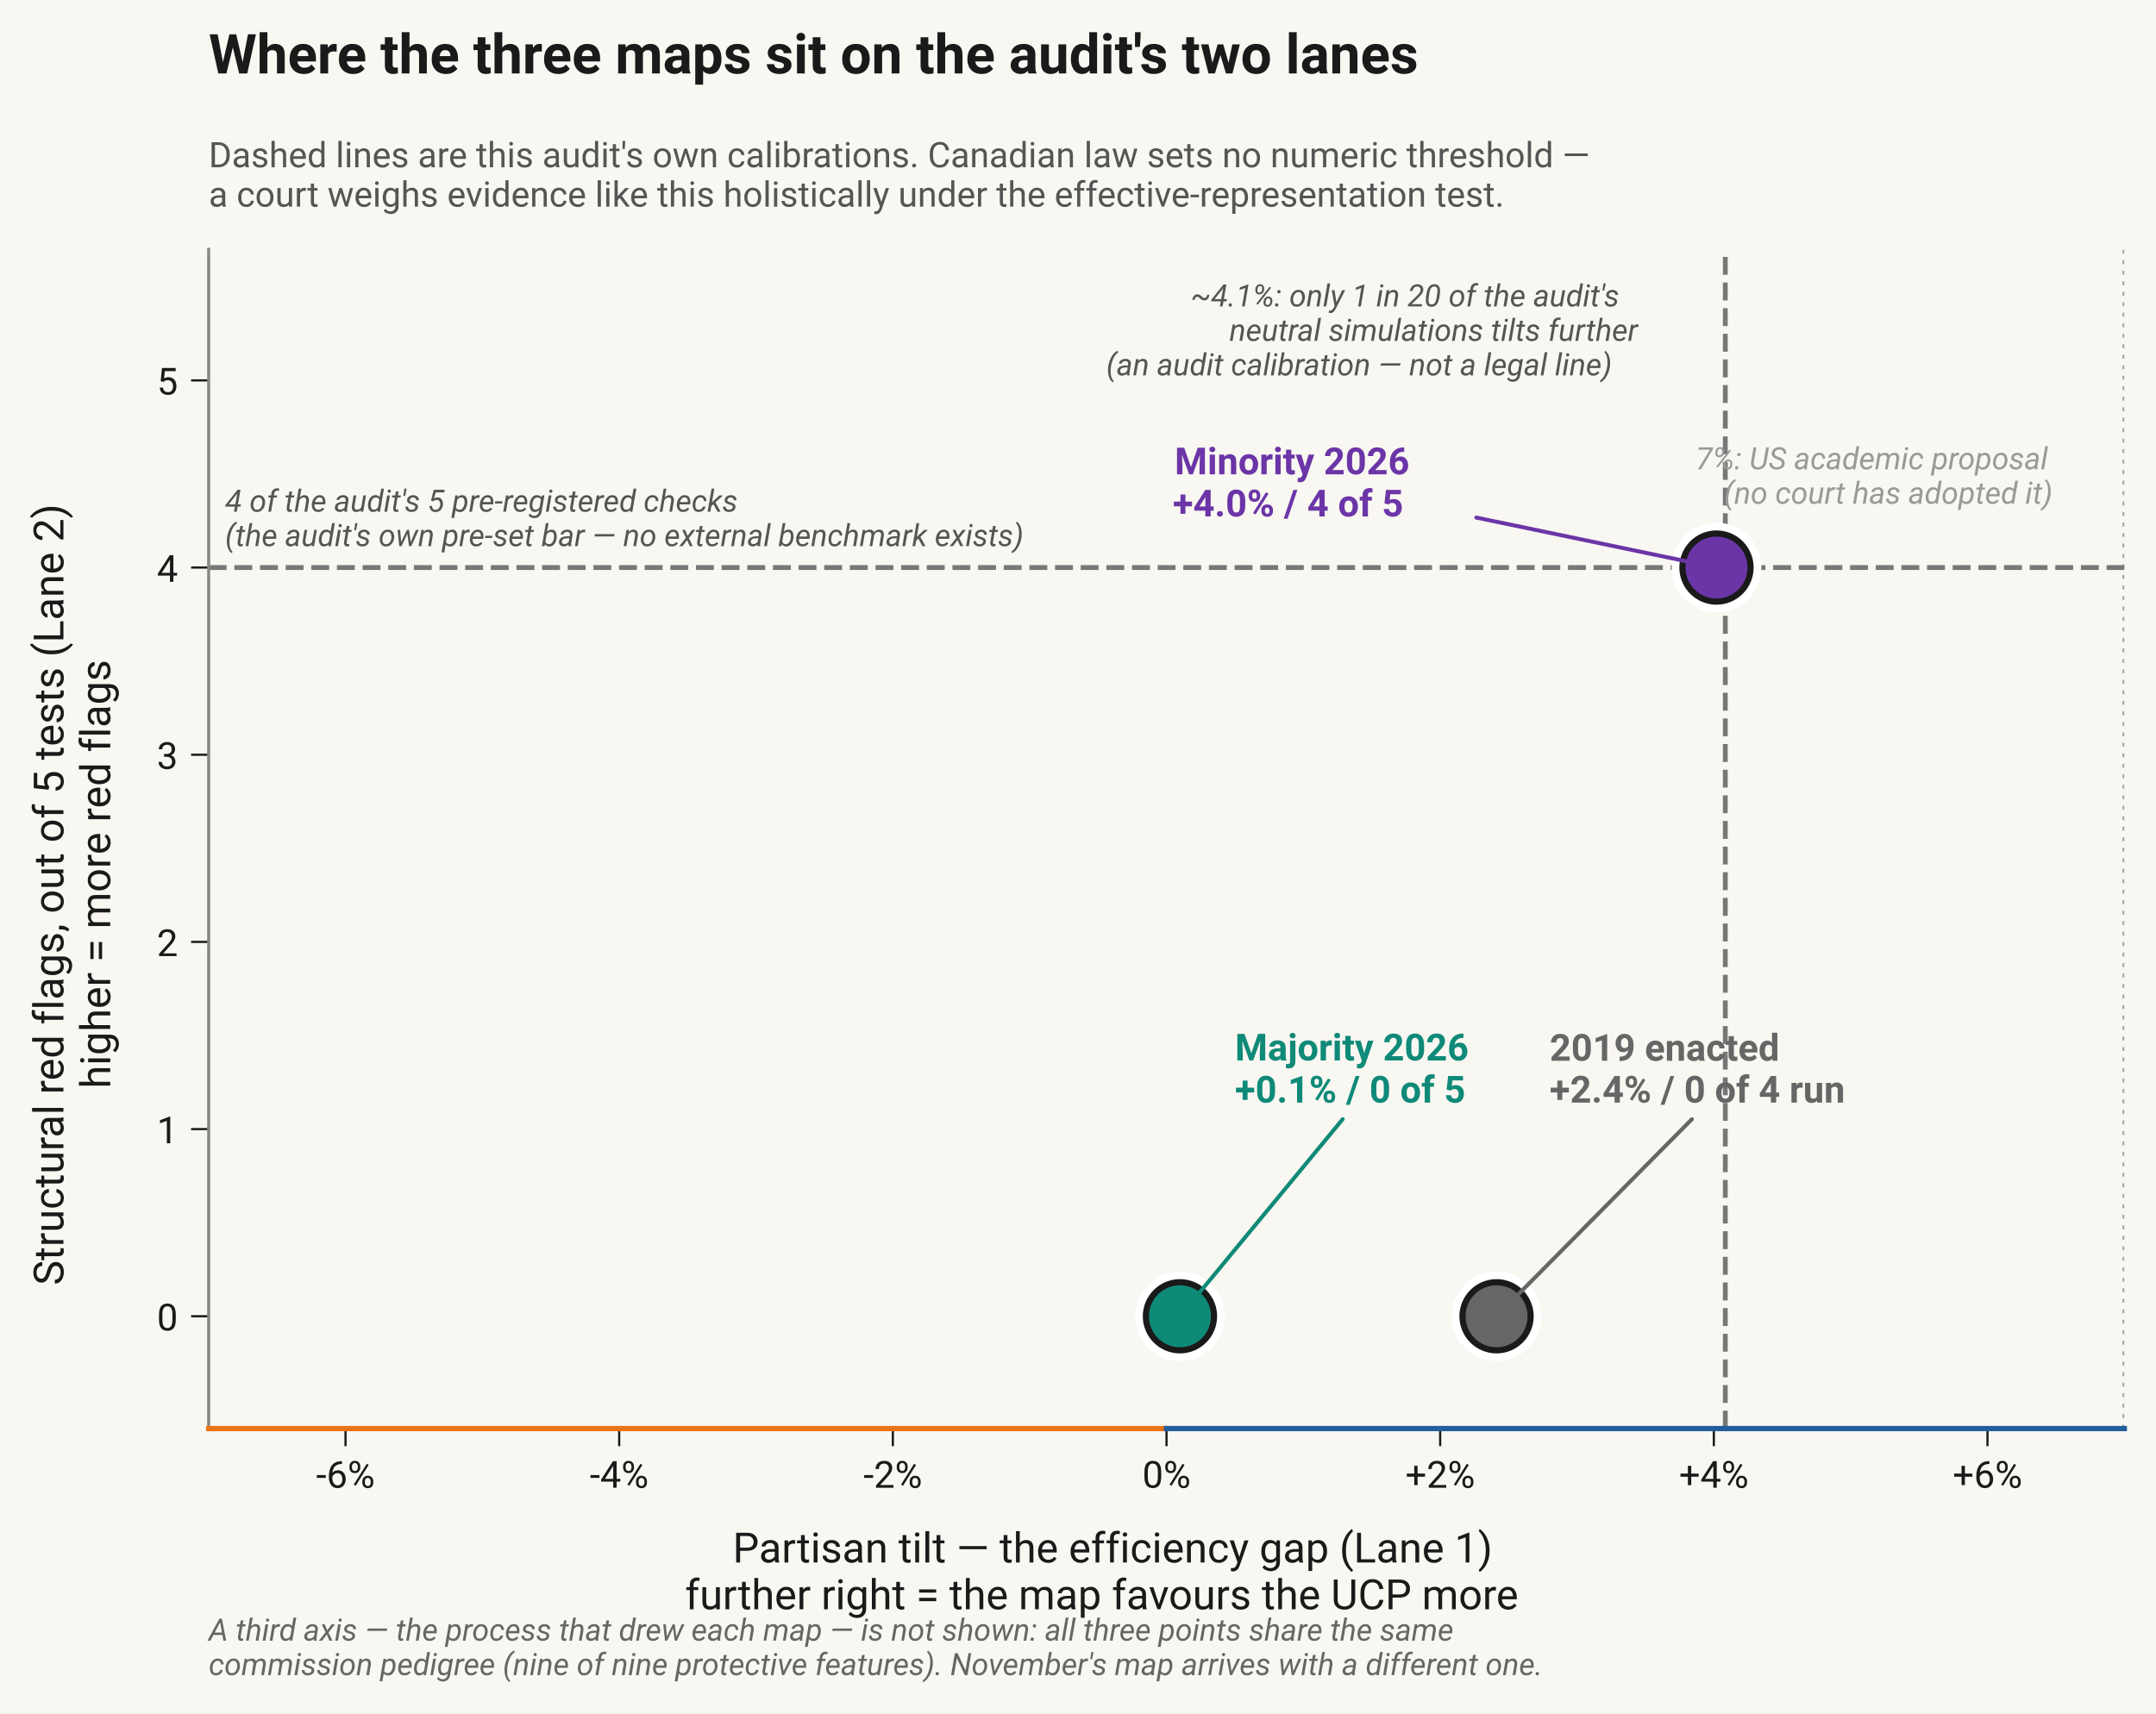
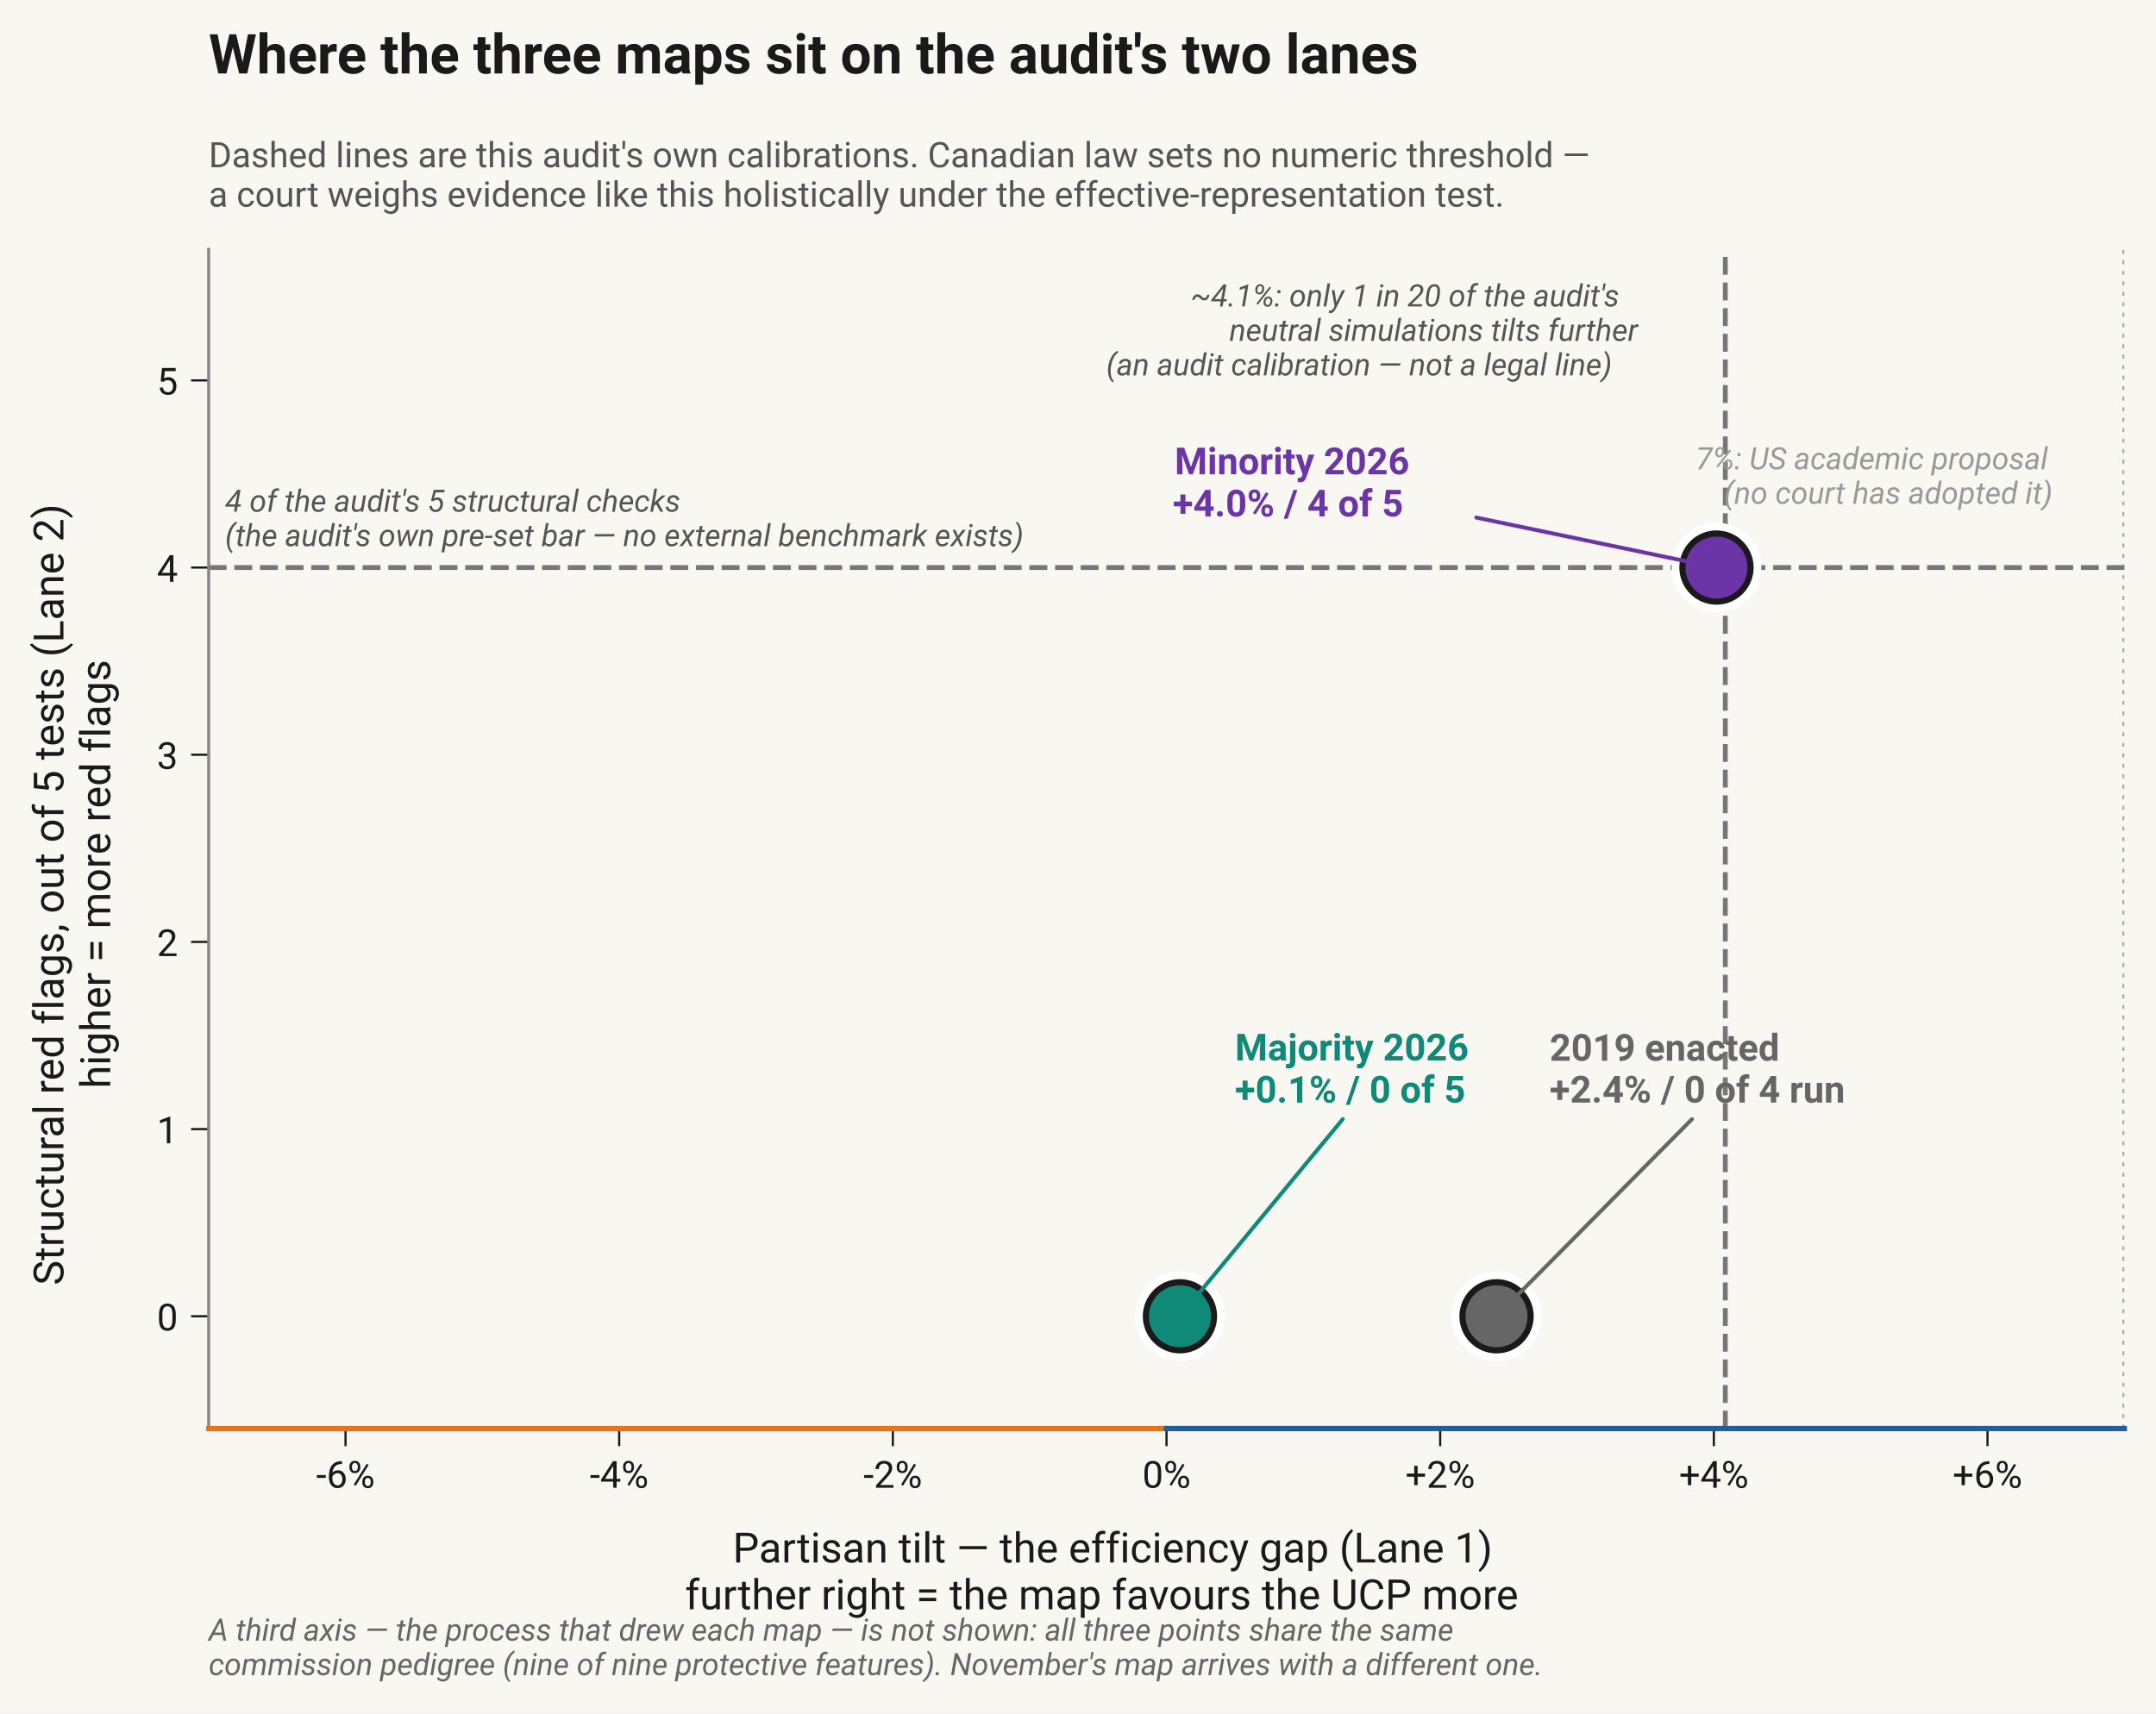
<svg xmlns="http://www.w3.org/2000/svg" xmlns:xlink="http://www.w3.org/1999/xlink" width="490.096pt" height="389.54pt" viewBox="0 0 490.096 389.54" version="1.1">
  <defs>
    <style type="text/css">*{stroke-linejoin: round; stroke-linecap: butt}</style>
  </defs>
  <g id="figure_1">
    <g id="patch_1">
      <path d="M 0 389.54  L 490.096 389.54  L 490.096 0  L 0 0  z " style="fill: #f9f7f2" />
    </g>
    <g id="axes_1">
      <g id="patch_2">
        <path d="M 47.44 324.826  L 482.896 324.826  L 482.896 56.698  L 47.44 56.698  L 47.44 324.826  z " style="fill: none" />
      </g>
      <g id="line2d_1">
        <path d="M 392.192 324.826  L 392.192 56.698  " clip-path="url(#pa99e2c5c3d)" style="fill: none; stroke-dasharray: 4.07,1.76; stroke-dashoffset: 0; stroke: #777777; stroke-width: 1.1" />
      </g>
      <g id="line2d_2">
        <path d="M 482.896 324.826  L 482.896 56.698  " clip-path="url(#pa99e2c5c3d)" style="fill: none; stroke-dasharray: 0.9,1.485; stroke-dashoffset: 0; stroke: #aaaaaa; stroke-width: 0.9" />
      </g>
      <g id="line2d_3">
        <path d="M 47.44 129.05  L 482.896 129.05  " clip-path="url(#pa99e2c5c3d)" style="fill: none; stroke-dasharray: 4.07,1.76; stroke-dashoffset: 0; stroke: #777777; stroke-width: 1.1" />
      </g>
      <g id="matplotlib.axis_1">
        <g id="xtick_1">
          <g id="line2d_4">
            <defs>
              <path id="mab4cb00bcb" d="M 0 0  L 0 4  " style="stroke: #1a1a1a; stroke-width: 0.5" />
            </defs>
            <g>
              <use xlink:href="#mab4cb00bcb" x="78.544" y="324.826" style="fill: #1a1a1a; stroke: #1a1a1a; stroke-width: 0.5" />
            </g>
          </g>
          <g id="text_1">
            <text style="fill: #1a1a1a; font: 8.5px -apple-system, BlinkMacSystemFont, 'Segoe UI', Roboto, 'Helvetica Neue', Arial, sans-serif; text-anchor: middle" x="78.544" y="338.285" transform="rotate(-0 78.54427 338.2847)">-6%</text>
          </g>
        </g>
        <g id="xtick_2">
          <g id="line2d_5">
            <g>
              <use xlink:href="#mab4cb00bcb" x="140.752" y="324.826" style="fill: #1a1a1a; stroke: #1a1a1a; stroke-width: 0.5" />
            </g>
          </g>
          <g id="text_2">
            <text style="fill: #1a1a1a; font: 8.5px -apple-system, BlinkMacSystemFont, 'Segoe UI', Roboto, 'Helvetica Neue', Arial, sans-serif; text-anchor: middle" x="140.752" y="338.285" transform="rotate(-0 140.7523 338.2847)">-4%</text>
          </g>
        </g>
        <g id="xtick_3">
          <g id="line2d_6">
            <g>
              <use xlink:href="#mab4cb00bcb" x="202.96" y="324.826" style="fill: #1a1a1a; stroke: #1a1a1a; stroke-width: 0.5" />
            </g>
          </g>
          <g id="text_3">
            <text style="fill: #1a1a1a; font: 8.5px -apple-system, BlinkMacSystemFont, 'Segoe UI', Roboto, 'Helvetica Neue', Arial, sans-serif; text-anchor: middle" x="202.96" y="338.285" transform="rotate(-0 202.9603 338.2847)">-2%</text>
          </g>
        </g>
        <g id="xtick_4">
          <g id="line2d_7">
            <g>
              <use xlink:href="#mab4cb00bcb" x="265.168" y="324.826" style="fill: #1a1a1a; stroke: #1a1a1a; stroke-width: 0.5" />
            </g>
          </g>
          <g id="text_4">
            <text style="fill: #1a1a1a; font: 8.5px -apple-system, BlinkMacSystemFont, 'Segoe UI', Roboto, 'Helvetica Neue', Arial, sans-serif; text-anchor: middle" x="265.168" y="338.285" transform="rotate(-0 265.1683 338.2847)">0%</text>
          </g>
        </g>
        <g id="xtick_5">
          <g id="line2d_8">
            <g>
              <use xlink:href="#mab4cb00bcb" x="327.376" y="324.826" style="fill: #1a1a1a; stroke: #1a1a1a; stroke-width: 0.5" />
            </g>
          </g>
          <g id="text_5">
            <text style="fill: #1a1a1a; font: 8.5px -apple-system, BlinkMacSystemFont, 'Segoe UI', Roboto, 'Helvetica Neue', Arial, sans-serif; text-anchor: middle" x="327.376" y="338.285" transform="rotate(-0 327.3763 338.2847)">+2%</text>
          </g>
        </g>
        <g id="xtick_6">
          <g id="line2d_9">
            <g>
              <use xlink:href="#mab4cb00bcb" x="389.584" y="324.826" style="fill: #1a1a1a; stroke: #1a1a1a; stroke-width: 0.5" />
            </g>
          </g>
          <g id="text_6">
            <text style="fill: #1a1a1a; font: 8.5px -apple-system, BlinkMacSystemFont, 'Segoe UI', Roboto, 'Helvetica Neue', Arial, sans-serif; text-anchor: middle" x="389.584" y="338.285" transform="rotate(-0 389.5843 338.2847)">+4%</text>
          </g>
        </g>
        <g id="xtick_7">
          <g id="line2d_10">
            <g>
              <use xlink:href="#mab4cb00bcb" x="451.792" y="324.826" style="fill: #1a1a1a; stroke: #1a1a1a; stroke-width: 0.5" />
            </g>
          </g>
          <g id="text_7">
            <text style="fill: #1a1a1a; font: 8.5px -apple-system, BlinkMacSystemFont, 'Segoe UI', Roboto, 'Helvetica Neue', Arial, sans-serif; text-anchor: middle" x="451.792" y="338.285" transform="rotate(-0 451.7923 338.2847)">+6%</text>
          </g>
        </g>
        <g id="text_8">
          <text style="fill: #1a1a1a; font: 9.5px -apple-system, BlinkMacSystemFont, 'Segoe UI', Roboto, 'Helvetica Neue', Arial, sans-serif" transform="translate(166.5657 355.271)">Partisan tilt — the efficiency gap (Lane 1)</text>
          <text style="fill: #1a1a1a; font: 9.5px -apple-system, BlinkMacSystemFont, 'Segoe UI', Roboto, 'Helvetica Neue', Arial, sans-serif" transform="translate(155.7268 365.9089)">further right = the map favours the UCP more</text>
        </g>
      </g>
      <g id="matplotlib.axis_2">
        <g id="ytick_1">
          <g id="line2d_11">
            <defs>
              <path id="m426da6c478" d="M 0 0  L -4 0  " style="stroke: #1a1a1a; stroke-width: 0.5" />
            </defs>
            <g>
              <use xlink:href="#m426da6c478" x="47.44" y="299.29" style="fill: #1a1a1a; stroke: #1a1a1a; stroke-width: 0.5" />
            </g>
          </g>
          <g id="text_9">
            <text style="fill: #1a1a1a; font: 8.5px -apple-system, BlinkMacSystemFont, 'Segoe UI', Roboto, 'Helvetica Neue', Arial, sans-serif; text-anchor: end" x="40.44" y="302.519" transform="rotate(-0 40.44027 302.5194)">0</text>
          </g>
        </g>
        <g id="ytick_2">
          <g id="line2d_12">
            <g>
              <use xlink:href="#m426da6c478" x="47.44" y="256.73" style="fill: #1a1a1a; stroke: #1a1a1a; stroke-width: 0.5" />
            </g>
          </g>
          <g id="text_10">
            <text style="fill: #1a1a1a; font: 8.5px -apple-system, BlinkMacSystemFont, 'Segoe UI', Roboto, 'Helvetica Neue', Arial, sans-serif; text-anchor: end" x="40.44" y="259.959" transform="rotate(-0 40.44027 259.9594)">1</text>
          </g>
        </g>
        <g id="ytick_3">
          <g id="line2d_13">
            <g>
              <use xlink:href="#m426da6c478" x="47.44" y="214.17" style="fill: #1a1a1a; stroke: #1a1a1a; stroke-width: 0.5" />
            </g>
          </g>
          <g id="text_11">
            <text style="fill: #1a1a1a; font: 8.5px -apple-system, BlinkMacSystemFont, 'Segoe UI', Roboto, 'Helvetica Neue', Arial, sans-serif; text-anchor: end" x="40.44" y="217.399" transform="rotate(-0 40.44027 217.3994)">2</text>
          </g>
        </g>
        <g id="ytick_4">
          <g id="line2d_14">
            <g>
              <use xlink:href="#m426da6c478" x="47.44" y="171.61" style="fill: #1a1a1a; stroke: #1a1a1a; stroke-width: 0.5" />
            </g>
          </g>
          <g id="text_12">
            <text style="fill: #1a1a1a; font: 8.5px -apple-system, BlinkMacSystemFont, 'Segoe UI', Roboto, 'Helvetica Neue', Arial, sans-serif; text-anchor: end" x="40.44" y="174.839" transform="rotate(-0 40.44027 174.8394)">3</text>
          </g>
        </g>
        <g id="ytick_5">
          <g id="line2d_15">
            <g>
              <use xlink:href="#m426da6c478" x="47.44" y="129.05" style="fill: #1a1a1a; stroke: #1a1a1a; stroke-width: 0.5" />
            </g>
          </g>
          <g id="text_13">
            <text style="fill: #1a1a1a; font: 8.5px -apple-system, BlinkMacSystemFont, 'Segoe UI', Roboto, 'Helvetica Neue', Arial, sans-serif; text-anchor: end" x="40.44" y="132.279" transform="rotate(-0 40.44027 132.2794)">4</text>
          </g>
        </g>
        <g id="ytick_6">
          <g id="line2d_16">
            <g>
              <use xlink:href="#m426da6c478" x="47.44" y="86.49" style="fill: #1a1a1a; stroke: #1a1a1a; stroke-width: 0.5" />
            </g>
          </g>
          <g id="text_14">
            <text style="fill: #1a1a1a; font: 8.5px -apple-system, BlinkMacSystemFont, 'Segoe UI', Roboto, 'Helvetica Neue', Arial, sans-serif; text-anchor: end" x="40.44" y="89.719" transform="rotate(-0 40.44027 89.71938)">5</text>
          </g>
        </g>
        <g id="text_15">
          <text style="fill: #1a1a1a; font: 9.5px -apple-system, BlinkMacSystemFont, 'Segoe UI', Roboto, 'Helvetica Neue', Arial, sans-serif" transform="translate(14.41852 292.228) rotate(-90)">Structural red flags, out of 5 tests (Lane 2)</text>
          <text style="fill: #1a1a1a; font: 9.5px -apple-system, BlinkMacSystemFont, 'Segoe UI', Roboto, 'Helvetica Neue', Arial, sans-serif" transform="translate(25.05644 247.4904) rotate(-90)">higher = more red flags</text>
        </g>
      </g>
      <g id="patch_3">
        <path d="M 47.44 324.826  L 47.44 56.698  " style="fill: none; stroke: #888888; stroke-width: 0.7; stroke-linejoin: miter; stroke-linecap: square" />
      </g>
      <g id="text_16">
        <text style="fill: #555555; font: italic 7px -apple-system, BlinkMacSystemFont, 'Segoe UI', Roboto, 'Helvetica Neue', Arial, sans-serif" transform="translate(270.6658 69.67775)">~4.1%: only 1 in 20 of the audit's</text>
        <text style="fill: #555555; font: italic 7px -apple-system, BlinkMacSystemFont, 'Segoe UI', Roboto, 'Helvetica Neue', Arial, sans-serif" transform="translate(279.4464 77.51622)">neutral simulations tilts further</text>
        <text style="fill: #555555; font: italic 7px -apple-system, BlinkMacSystemFont, 'Segoe UI', Roboto, 'Helvetica Neue', Arial, sans-serif" transform="translate(251.4759 85.35469)">(an audit calibration — not a legal line)</text>
      </g>
      <g id="text_17">
        <text style="fill: #999999; font: italic 7px -apple-system, BlinkMacSystemFont, 'Segoe UI', Roboto, 'Helvetica Neue', Arial, sans-serif" transform="translate(385.4557 106.705)">7%: US academic proposal</text>
        <text style="fill: #999999; font: italic 7px -apple-system, BlinkMacSystemFont, 'Segoe UI', Roboto, 'Helvetica Neue', Arial, sans-serif" transform="translate(391.876 114.5434)">(no court has adopted it)</text>
      </g>
      <g id="text_18">
-         <text style="fill: #555555; font: italic 7px -apple-system, BlinkMacSystemFont, 'Segoe UI', Roboto, 'Helvetica Neue', Arial, sans-serif" transform="translate(51.17275 116.351)">4 of the audit's 5 pre-registered checks</text>
+         <text style="fill: #555555; font: italic 7px -apple-system, BlinkMacSystemFont, 'Segoe UI', Roboto, 'Helvetica Neue', Arial, sans-serif" transform="translate(51.17275 116.351)">4 of the audit's 5 structural checks</text>
        <text style="fill: #555555; font: italic 7px -apple-system, BlinkMacSystemFont, 'Segoe UI', Roboto, 'Helvetica Neue', Arial, sans-serif" transform="translate(51.17275 124.1895)">(the audit's own pre-set bar — no external benchmark exists)</text>
      </g>
      <g id="PathCollection_1">
        <defs>
          <path id="m3f2781086f" d="M 0 8.944  C 2.372 8.944 4.647 8.002 6.325 6.325  C 8.002 4.647 8.944 2.372 8.944 0  C 8.944 -2.372 8.002 -4.647 6.325 -6.325  C 4.647 -8.002 2.372 -8.944 0 -8.944  C -2.372 -8.944 -4.647 -8.002 -6.325 -6.325  C -8.002 -4.647 -8.944 -2.372 -8.944 0  C -8.944 2.372 -8.002 4.647 -6.325 6.325  C -4.647 8.002 -2.372 8.944 0 8.944  z " style="stroke: #ffffff; stroke-width: 2.5" />
        </defs>
        <g clip-path="url(#pa99e2c5c3d)">
          <use xlink:href="#m3f2781086f" x="340.191" y="299.29" style="fill: #ffffff; stroke: #ffffff; stroke-width: 2.5" />
        </g>
      </g>
      <g id="PathCollection_2">
        <g clip-path="url(#pa99e2c5c3d)">
          <use xlink:href="#m3f2781086f" x="268.224" y="299.29" style="fill: #ffffff; stroke: #ffffff; stroke-width: 2.5" />
        </g>
      </g>
      <g id="PathCollection_3">
        <g clip-path="url(#pa99e2c5c3d)">
          <use xlink:href="#m3f2781086f" x="390.187" y="129.05" style="fill: #ffffff; stroke: #ffffff; stroke-width: 2.5" />
        </g>
      </g>
      <g id="text_19">
        <text style="fill: #555555; font: 8px -apple-system, BlinkMacSystemFont, 'Segoe UI', Roboto, 'Helvetica Neue', Arial, sans-serif" transform="translate(47.44027 38.03221)">Dashed lines are this audit's own calibrations. Canadian law sets no numeric threshold —</text>
        <text style="fill: #555555; font: 8px -apple-system, BlinkMacSystemFont, 'Segoe UI', Roboto, 'Helvetica Neue', Arial, sans-serif" transform="translate(47.44027 46.99046)">a court weighs evidence like this holistically under the effective-representation test.</text>
      </g>
      <g id="text_20">
        <text style="fill: #666666; font: italic 7px -apple-system, BlinkMacSystemFont, 'Segoe UI', Roboto, 'Helvetica Neue', Arial, sans-serif" transform="translate(47.44027 373.0454)">A third axis — the process that drew each map — is not shown: all three points share the same</text>
        <text style="fill: #666666; font: italic 7px -apple-system, BlinkMacSystemFont, 'Segoe UI', Roboto, 'Helvetica Neue', Arial, sans-serif" transform="translate(47.44027 380.8839)">commission pedigree (nine of nine protective features). November's map arrives with a different one.</text>
      </g>
      <g id="text_21">
        <text style="fill: #1a1a1a; font: 700 12.5px -apple-system, BlinkMacSystemFont, 'Segoe UI', Roboto, 'Helvetica Neue', Arial, sans-serif; text-anchor: start" x="47.44" y="16.698" transform="rotate(-0 47.44027 16.69805)">Where the three maps sit on the audit's two lanes</text>
      </g>
      <g id="PathCollection_4">
        <defs>
          <path id="mc4bb0efb00" d="M 0 7.746  C 2.054 7.746 4.025 6.93 5.477 5.477  C 6.93 4.025 7.746 2.054 7.746 0  C 7.746 -2.054 6.93 -4.025 5.477 -5.477  C 4.025 -6.93 2.054 -7.746 0 -7.746  C -2.054 -7.746 -4.025 -6.93 -5.477 -5.477  C -6.93 -4.025 -7.746 -2.054 -7.746 0  C -7.746 2.054 -6.93 4.025 -5.477 5.477  C -4.025 6.93 -2.054 7.746 0 7.746  z " style="stroke: #1a1a1a; stroke-width: 1.4" />
        </defs>
        <g clip-path="url(#pa99e2c5c3d)">
          <use xlink:href="#mc4bb0efb00" x="340.191" y="299.29" style="fill: #666666; stroke: #1a1a1a; stroke-width: 1.4" />
        </g>
      </g>
      <g id="PathCollection_5">
        <defs>
          <path id="m0f621655e6" d="M 0 7.746  C 2.054 7.746 4.025 6.93 5.477 5.477  C 6.93 4.025 7.746 2.054 7.746 0  C 7.746 -2.054 6.93 -4.025 5.477 -5.477  C 4.025 -6.93 2.054 -7.746 0 -7.746  C -2.054 -7.746 -4.025 -6.93 -5.477 -5.477  C -6.93 -4.025 -7.746 -2.054 -7.746 0  C -7.746 2.054 -6.93 4.025 -5.477 5.477  C -4.025 6.93 -2.054 7.746 0 7.746  z " style="stroke: #1a1a1a; stroke-width: 1.4" />
        </defs>
        <g clip-path="url(#pa99e2c5c3d)">
          <use xlink:href="#m0f621655e6" x="268.224" y="299.29" style="fill: #0f8a78; stroke: #1a1a1a; stroke-width: 1.4" />
        </g>
      </g>
      <g id="PathCollection_6">
        <defs>
          <path id="m4210157d16" d="M 0 7.746  C 2.054 7.746 4.025 6.93 5.477 5.477  C 6.93 4.025 7.746 2.054 7.746 0  C 7.746 -2.054 6.93 -4.025 5.477 -5.477  C 4.025 -6.93 2.054 -7.746 0 -7.746  C -2.054 -7.746 -4.025 -6.93 -5.477 -5.477  C -6.93 -4.025 -7.746 -2.054 -7.746 0  C -7.746 2.054 -6.93 4.025 -5.477 5.477  C -4.025 6.93 -2.054 7.746 0 7.746  z " style="stroke: #1a1a1a; stroke-width: 1.4" />
        </defs>
        <g clip-path="url(#pa99e2c5c3d)">
          <use xlink:href="#m4210157d16" x="390.187" y="129.05" style="fill: #6b35a7; stroke: #1a1a1a; stroke-width: 1.4" />
        </g>
      </g>
      <g id="patch_4">
        <path d="M 335.598 117.684  Q 359.466 122.653 383.334 127.623  " style="fill: none; stroke: #6b35a7; stroke-width: 0.9; stroke-linecap: round" />
      </g>
      <g id="text_22">
        <text style="fill: #6b35a7; font: 700 8.5px -apple-system, BlinkMacSystemFont, 'Segoe UI', Roboto, 'Helvetica Neue', Arial, sans-serif" transform="translate(267.0089 107.8447)">Minority 2026</text>
        <text style="fill: #6b35a7; font: 700 8.5px -apple-system, BlinkMacSystemFont, 'Segoe UI', Roboto, 'Helvetica Neue', Arial, sans-serif" transform="translate(266.5932 117.4293)">+4.0% / 4 of 5</text>
      </g>
      <g id="patch_5">
        <path d="M 305.219 254.475  Q 288.949 274.184 272.679 293.893  " style="fill: none; stroke: #0f8a78; stroke-width: 0.9; stroke-linecap: round" />
      </g>
      <g id="text_23">
        <text style="fill: #0f8a78; font: 700 8.5px -apple-system, BlinkMacSystemFont, 'Segoe UI', Roboto, 'Helvetica Neue', Arial, sans-serif" transform="translate(280.7203 241.1218)">Majority 2026</text>
        <text style="fill: #0f8a78; font: 700 8.5px -apple-system, BlinkMacSystemFont, 'Segoe UI', Roboto, 'Helvetica Neue', Arial, sans-serif" transform="translate(280.7203 250.7063)">+0.1% / 0 of 5</text>
      </g>
      <g id="patch_6">
        <path d="M 384.61 254.475  Q 364.864 274.398 345.117 294.32  " style="fill: none; stroke: #666666; stroke-width: 0.9; stroke-linecap: round" />
      </g>
      <g id="text_24">
        <text style="fill: #666666; font: 700 8.5px -apple-system, BlinkMacSystemFont, 'Segoe UI', Roboto, 'Helvetica Neue', Arial, sans-serif" transform="translate(352.2595 241.1882)">2019 enacted</text>
        <text style="fill: #666666; font: 700 8.5px -apple-system, BlinkMacSystemFont, 'Segoe UI', Roboto, 'Helvetica Neue', Arial, sans-serif" transform="translate(352.2595 250.7063)">+2.4% / 0 of 4 run</text>
      </g>
      <g id="line2d_17">
        <path d="M 47.44 324.826  L 265.168 324.826  " style="fill: none; stroke: #ea7414; stroke-width: 1.2; stroke-linecap: square" />
      </g>
      <g id="line2d_18">
        <path d="M 265.168 324.826  L 482.896 324.826  " style="fill: none; stroke: #225d9e; stroke-width: 1.2; stroke-linecap: square" />
      </g>
    </g>
  </g>
  <defs>
    <clipPath id="pa99e2c5c3d">
      <rect x="47.44" y="56.698" width="435.456" height="268.128" />
    </clipPath>
  </defs>
</svg>
